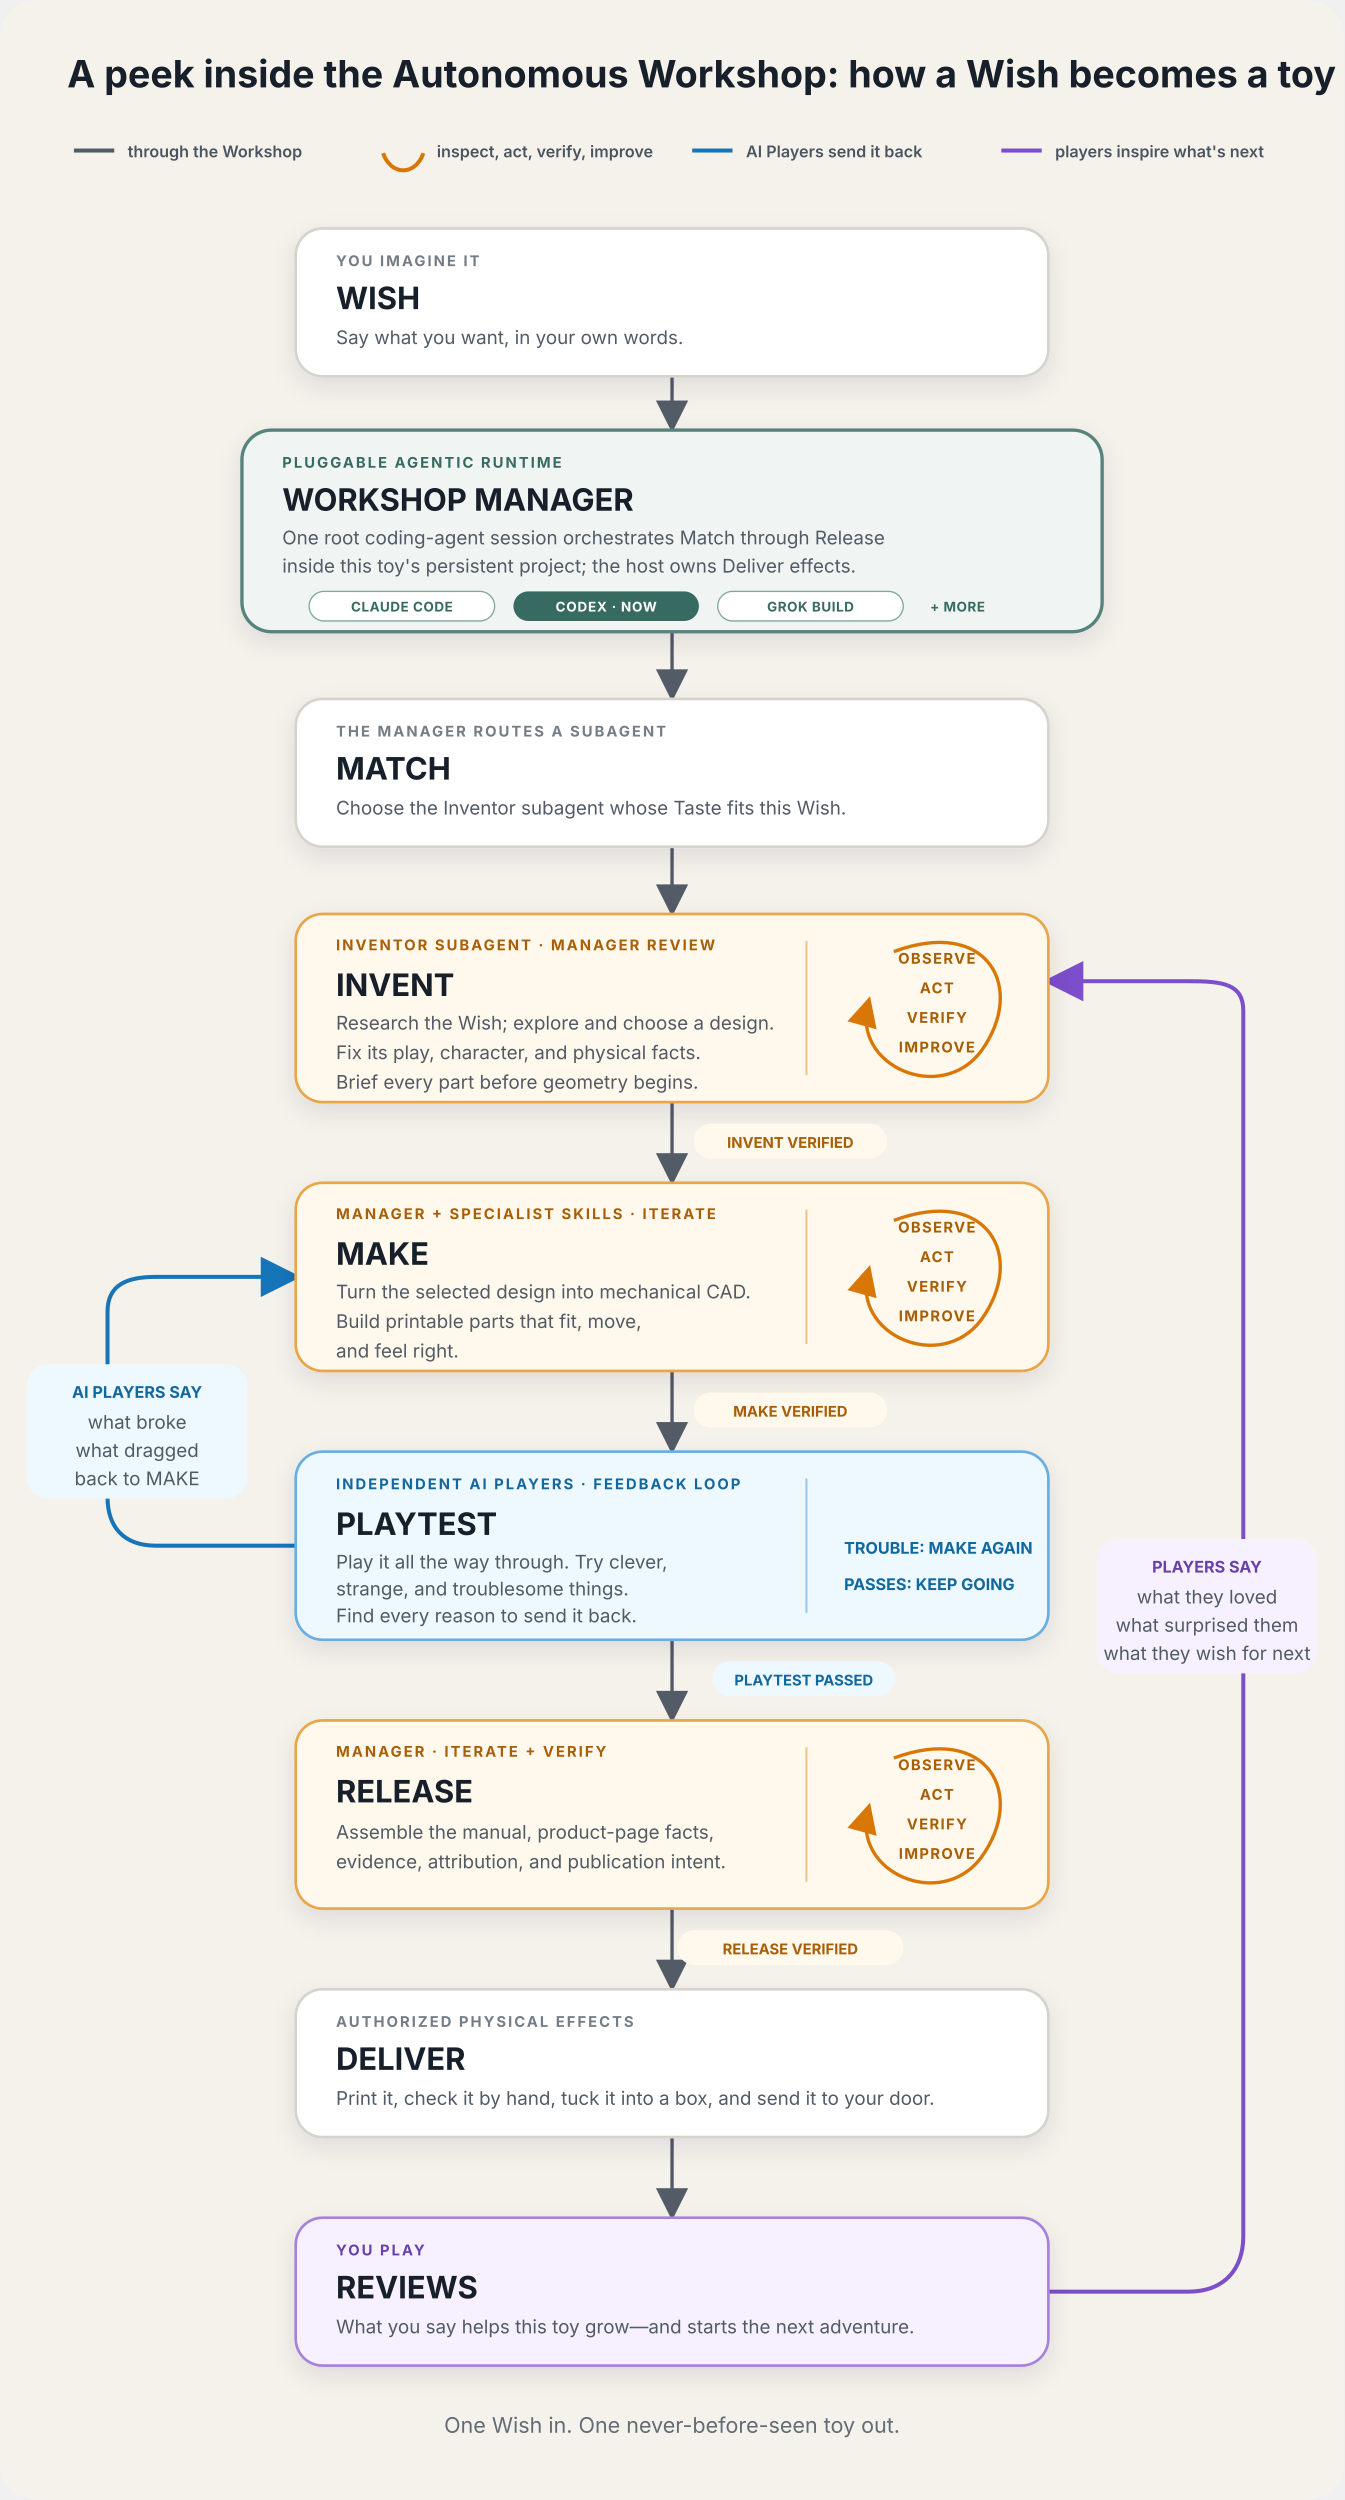
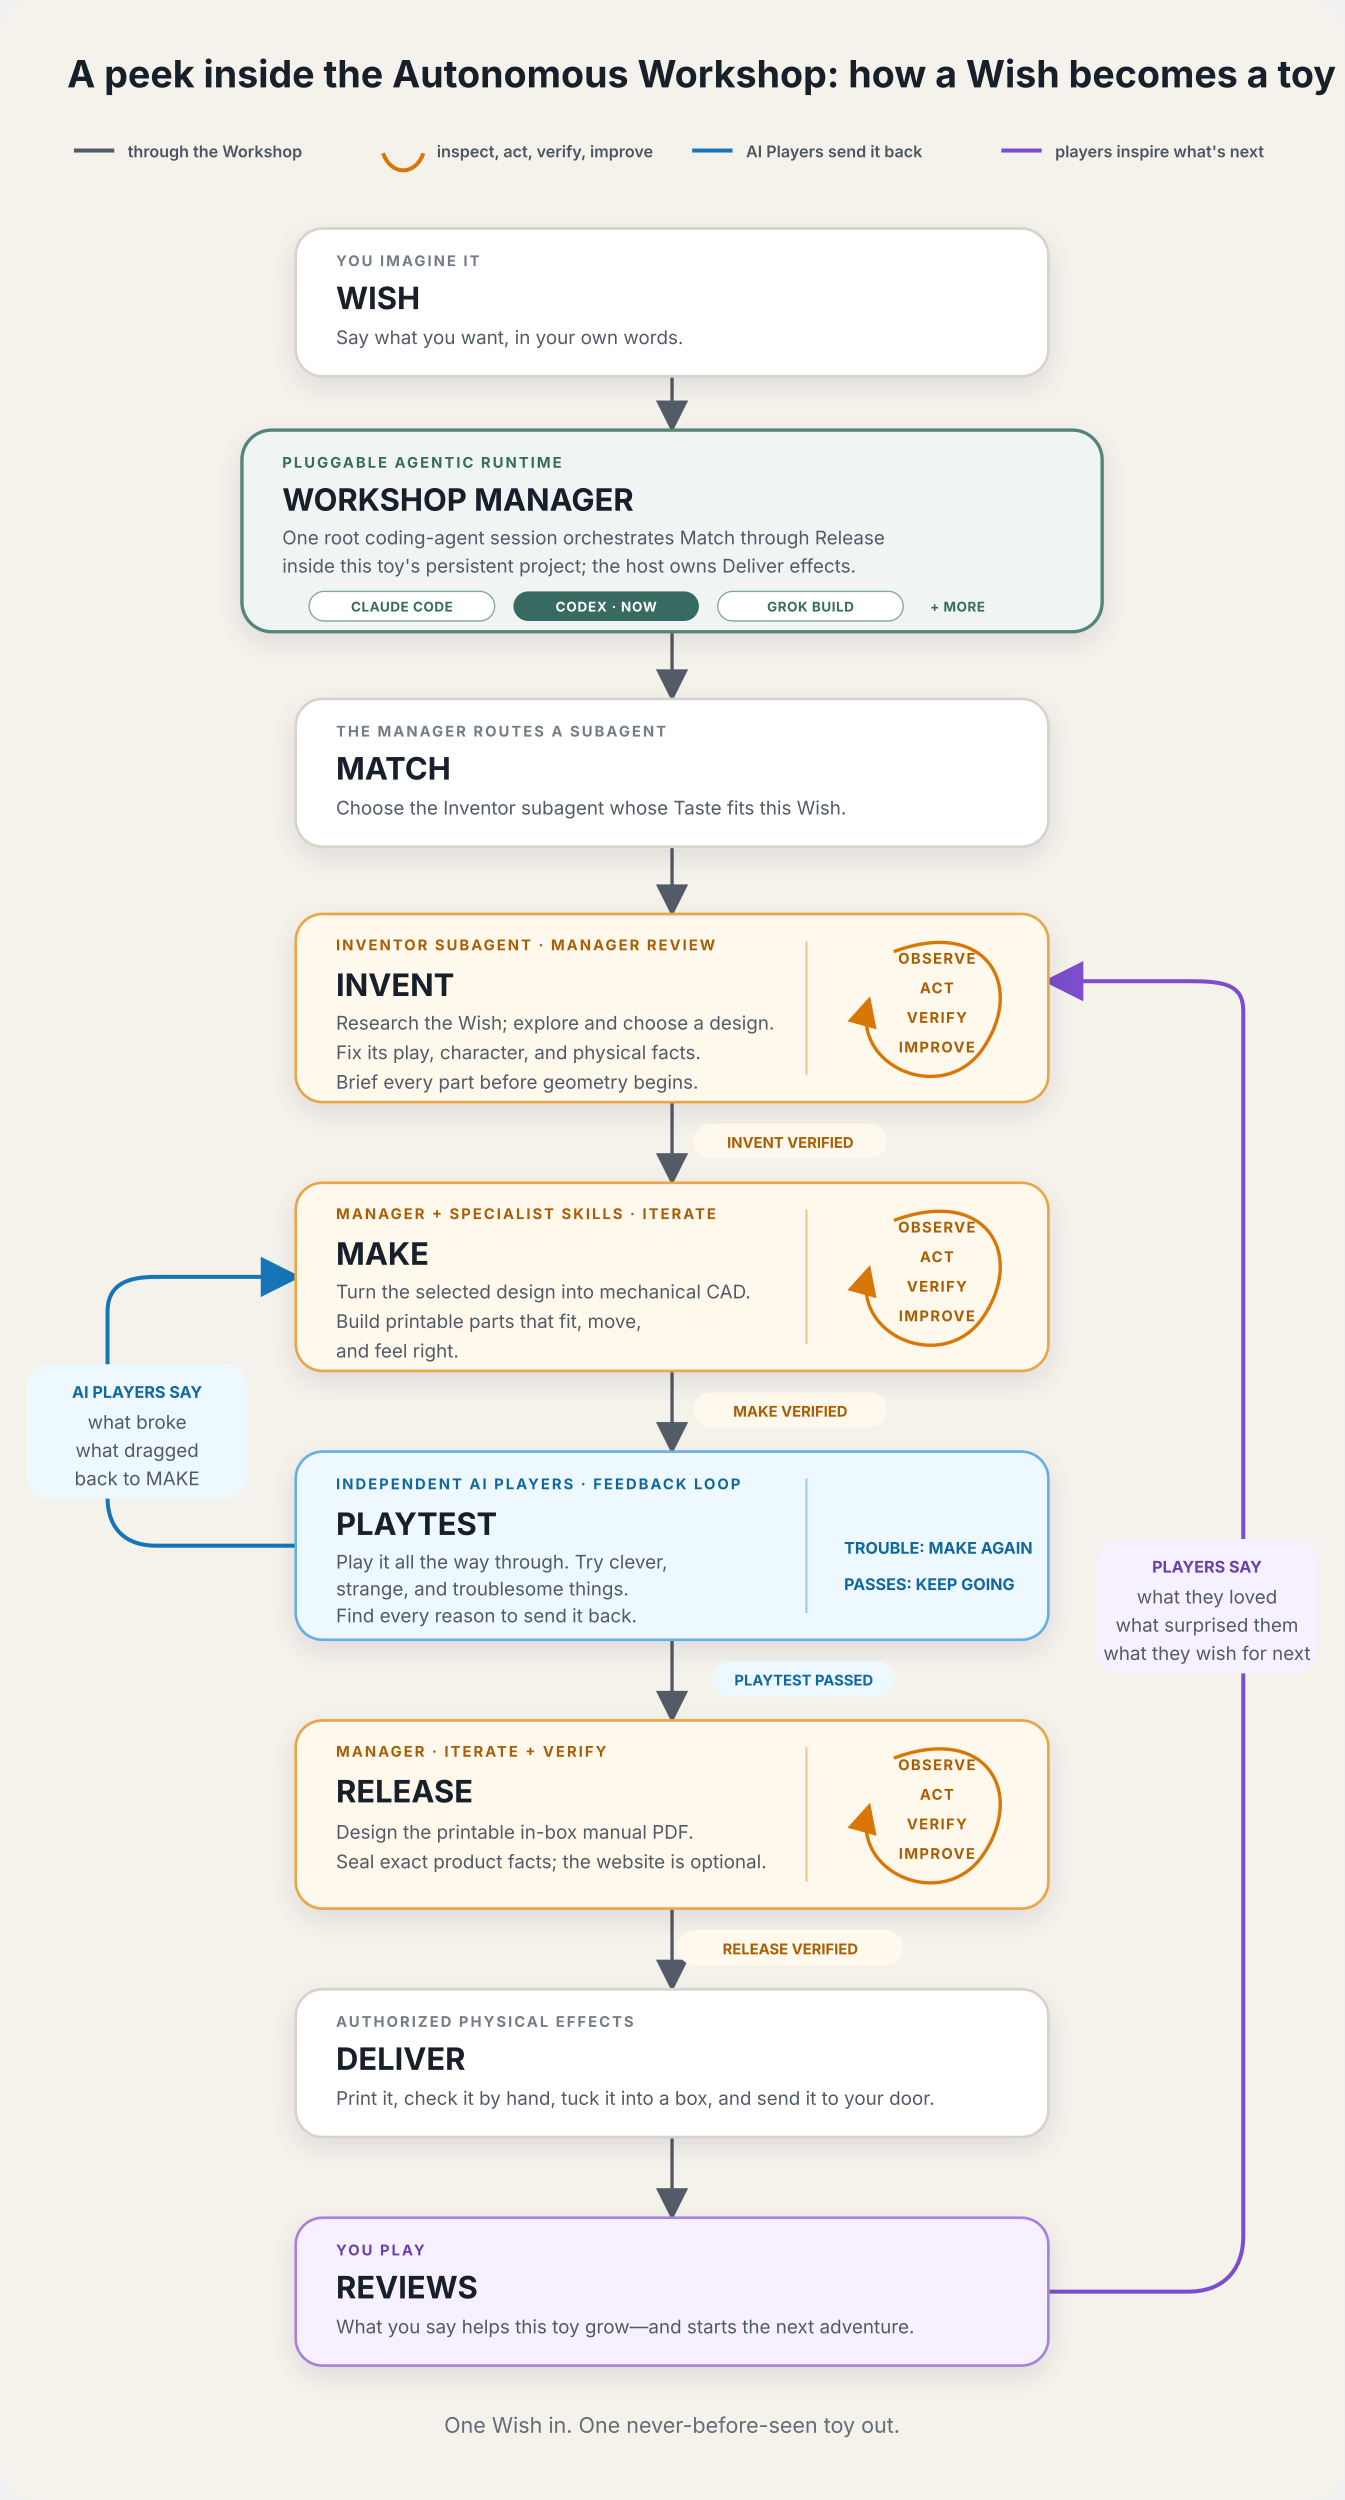
<svg xmlns="http://www.w3.org/2000/svg" viewBox="0 0 1000 1860" role="img" aria-labelledby="title description">
  <defs>
    <filter id="shadow" x="-20%" y="-20%" width="140%" height="160%">
      <feDropShadow dx="0" dy="7" stdDeviation="9" flood-color="#17202a" flood-opacity="0.10" />
    </filter>
    <marker id="arrow-main" viewBox="0 0 12 12" markerWidth="24" markerHeight="24" refX="11" refY="6" orient="auto" markerUnits="userSpaceOnUse" overflow="visible">
      <polygon points="0,0 12,6 0,12" fill="#525b66" />
    </marker>
    <marker id="arrow-micro" markerWidth="9" markerHeight="9" refX="7" refY="4.5" orient="auto" markerUnits="strokeWidth">
      <path d="M 0 0 L 9 4.5 L 0 9 z" fill="#d97706" />
    </marker>
    <marker id="arrow-ai" markerWidth="10" markerHeight="10" refX="8" refY="5" orient="auto" markerUnits="strokeWidth">
      <path d="M 0 0 L 10 5 L 0 10 z" fill="#1675b8" />
    </marker>
    <marker id="arrow-human" markerWidth="10" markerHeight="10" refX="8" refY="5" orient="auto" markerUnits="strokeWidth">
      <path d="M 0 0 L 10 5 L 0 10 z" fill="#7c4dcc" />
    </marker>
    <style>
      .title { font: 700 28px -apple-system, BlinkMacSystemFont, "Segoe UI", sans-serif; fill: #17202a; }
      .subtitle { font: 400 16px -apple-system, BlinkMacSystemFont, "Segoe UI", sans-serif; fill: #626b76; }
      .legend { font: 600 12px -apple-system, BlinkMacSystemFont, "Segoe UI", sans-serif; fill: #4b5560; }
      .node { fill: #ffffff; stroke: #d7d3cc; stroke-width: 2; }
      .node-manager { fill: #f0f5f4; stroke: #56847c; stroke-width: 2.5; }
      .node-internal { fill: #fff8ec; stroke: #e8a548; stroke-width: 2; }
      .node-ai { fill: #eef8ff; stroke: #67aee0; stroke-width: 2; }
      .node-human { fill: #f7f1ff; stroke: #a782dc; stroke-width: 2; }
      .eyebrow { font: 700 11px -apple-system, BlinkMacSystemFont, "Segoe UI", sans-serif; letter-spacing: 1.5px; fill: #747c85; }
      .eyebrow-manager { fill: #376b61; }
      .eyebrow-internal { fill: #a85e05; }
      .eyebrow-ai { fill: #11689f; }
      .eyebrow-human { fill: #6840aa; }
      .heading { font: 700 23px -apple-system, BlinkMacSystemFont, "Segoe UI", sans-serif; fill: #17202a; }
      .body { font: 400 14px -apple-system, BlinkMacSystemFont, "Segoe UI", sans-serif; fill: #515a65; }
      .pill-now { fill: #376b61; }
      .pill-future { fill: #ffffff; stroke: #82a79f; stroke-width: 1; }
      .pill-now-text { font: 700 10px -apple-system, BlinkMacSystemFont, "Segoe UI", sans-serif; letter-spacing: 0.6px; fill: #ffffff; }
      .pill-future-text { font: 700 10px -apple-system, BlinkMacSystemFont, "Segoe UI", sans-serif; letter-spacing: 0.4px; fill: #376b61; }
      .micro-copy { font: 700 11px -apple-system, BlinkMacSystemFont, "Segoe UI", sans-serif; letter-spacing: 1px; fill: #a85e05; }
      .gate { font: 700 11px -apple-system, BlinkMacSystemFont, "Segoe UI", sans-serif; fill: #a85e05; }
      .gate-ai { font: 700 11px -apple-system, BlinkMacSystemFont, "Segoe UI", sans-serif; fill: #11689f; }
      .edge-label-ai { font: 700 12px -apple-system, BlinkMacSystemFont, "Segoe UI", sans-serif; fill: #11689f; }
      .edge-label-human { font: 700 12px -apple-system, BlinkMacSystemFont, "Segoe UI", sans-serif; fill: #6840aa; }
      .flow { fill: none; stroke: #525b66; stroke-width: 2.5; marker-end: url(#arrow-main); }
      .micro { fill: none; stroke: #d97706; stroke-width: 2.5; marker-end: url(#arrow-micro); }
      .feedback-ai { fill: none; stroke: #1675b8; stroke-width: 3; marker-end: url(#arrow-ai); }
      .feedback-human { fill: none; stroke: #7c4dcc; stroke-width: 3; marker-end: url(#arrow-human); }
    </style>
  </defs>
  <rect width="1000" height="1860" rx="28" fill="#f5f2ec" />
  <text x="50" y="65" class="title">A peek inside the Autonomous Workshop: how a Wish becomes a toy</text>
  <g transform="translate(55 112)">
    <g>
      <line x1="0" y1="0" x2="30" y2="0" stroke="#525b66" stroke-width="3" />
      <text x="40" y="5" class="legend">through the Workshop</text>
    </g>
    <g transform="translate(230 0)">
      <path d="M 0 2 C 6 19, 24 19, 30 2" fill="none" stroke="#d97706" stroke-width="3" />
      <text x="40" y="5" class="legend">inspect, act, verify, improve</text>
    </g>
    <g transform="translate(460 0)">
      <line x1="0" y1="0" x2="30" y2="0" stroke="#1675b8" stroke-width="3" />
      <text x="40" y="5" class="legend">AI Players send it back</text>
    </g>
    <g transform="translate(690 0)">
      <line x1="0" y1="0" x2="30" y2="0" stroke="#7c4dcc" stroke-width="3" />
      <text x="40" y="5" class="legend">players inspire what's next</text>
    </g>
  </g>
  <path class="flow" d="M 500 280 V 320" />
  <path class="flow" d="M 500 470 V 520" />
  <path class="flow" d="M 500 630 V 680" />
  <path class="flow" d="M 500 820 V 880" />
  <path class="flow" d="M 500 1020 V 1080" />
  <path class="flow" d="M 500 1220 V 1280" />
  <path class="flow" d="M 500 1420 V 1480" />
  <path class="flow" d="M 500 1590 V 1650" />
  <path class="feedback-ai" d="M 220 1150 H 116 C 92 1150, 80 1136, 80 1114 V 976 C 80 956, 94 950, 116 950 H 218" />
  <path class="feedback-human" d="M 780 1705 H 884 C 912 1705, 925 1687, 925 1664 V 752 C 925 732, 910 730, 884 730 H 782" />
  <g>
    <rect x="20" y="1015" width="164" height="100" rx="16" fill="#eef8ff" />
    <text x="102" y="1040" text-anchor="middle" class="edge-label-ai">AI PLAYERS SAY</text>
    <text x="102" y="1063" text-anchor="middle" class="body">what broke</text>
    <text x="102" y="1084" text-anchor="middle" class="body">what dragged</text>
    <text x="102" y="1105" text-anchor="middle" class="body">back to MAKE</text>
  </g>
  <g>
    <rect x="816" y="1145" width="164" height="100" rx="16" fill="#f7f1ff" />
    <text x="898" y="1170" text-anchor="middle" class="edge-label-human">PLAYERS SAY</text>
    <text x="898" y="1193" text-anchor="middle" class="body">what they loved</text>
    <text x="898" y="1214" text-anchor="middle" class="body">what surprised them</text>
    <text x="898" y="1235" text-anchor="middle" class="body">what they wish for next</text>
  </g>
  <g filter="url(#shadow)">
    <rect class="node" x="220" y="170" width="560" height="110" rx="20" />
  </g>
  <text x="250" y="198" class="eyebrow">YOU IMAGINE IT</text>
  <text x="250" y="230" class="heading">WISH</text>
  <text x="250" y="256" class="body">Say what you want, in your own words.</text>
  <g filter="url(#shadow)">
    <rect class="node-manager" x="180" y="320" width="640" height="150" rx="22" />
  </g>
  <text x="210" y="348" class="eyebrow eyebrow-manager">PLUGGABLE AGENTIC RUNTIME</text>
  <text x="210" y="380" class="heading">WORKSHOP MANAGER</text>
  <text x="210" y="405" class="body">One root coding-agent session orchestrates Match through Release</text>
  <text x="210" y="426" class="body">inside this toy's persistent project; the host owns Deliver effects.</text>
  <rect x="230" y="440" width="138" height="22" rx="11" class="pill-future" />
  <text x="299" y="455" text-anchor="middle" class="pill-future-text">CLAUDE CODE</text>
  <rect x="382" y="440" width="138" height="22" rx="11" class="pill-now" />
  <text x="451" y="455" text-anchor="middle" class="pill-now-text">CODEX · NOW</text>
  <rect x="534" y="440" width="138" height="22" rx="11" class="pill-future" />
  <text x="603" y="455" text-anchor="middle" class="pill-future-text">GROK BUILD</text>
  <text x="692" y="455" class="pill-future-text">+ MORE</text>
  <g filter="url(#shadow)">
    <rect class="node" x="220" y="520" width="560" height="110" rx="20" />
  </g>
  <text x="250" y="548" class="eyebrow">THE MANAGER ROUTES A SUBAGENT</text>
  <text x="250" y="580" class="heading">MATCH</text>
  <text x="250" y="606" class="body">Choose the Inventor subagent whose Taste fits this Wish.</text>
  <g filter="url(#shadow)">
    <rect class="node-internal" x="220" y="680" width="560" height="140" rx="20" />
  </g>
  <line x1="600" y1="700" x2="600" y2="800" stroke="#edc58a" stroke-width="1.5" />
  <text x="250" y="707" class="eyebrow eyebrow-internal">INVENTOR SUBAGENT · MANAGER REVIEW</text>
  <text x="250" y="741" class="heading">INVENT</text>
  <text x="250" y="766" class="body">Research the Wish; explore and choose a design.</text>
  <text x="250" y="788" class="body">Fix its play, character, and physical facts.</text>
  <text x="250" y="810" class="body">Brief every part before geometry begins.</text>
  <path class="micro" d="M 665 708 C 735 682, 764 735, 730 782 C 700 822, 633 793, 646 746" />
  <text x="697" y="717" text-anchor="middle" class="micro-copy">OBSERVE</text>
  <text x="697" y="739" text-anchor="middle" class="micro-copy">ACT</text>
  <text x="697" y="761" text-anchor="middle" class="micro-copy">VERIFY</text>
  <text x="697" y="783" text-anchor="middle" class="micro-copy">IMPROVE</text>
  <rect x="516" y="836" width="144" height="26" rx="13" fill="#fff8ec" />
  <text x="588" y="854" text-anchor="middle" class="gate">INVENT VERIFIED</text>
  <g filter="url(#shadow)">
    <rect class="node-internal" x="220" y="880" width="560" height="140" rx="20" />
  </g>
  <line x1="600" y1="900" x2="600" y2="1000" stroke="#edc58a" stroke-width="1.5" />
  <text x="250" y="907" class="eyebrow eyebrow-internal">MANAGER + SPECIALIST SKILLS · ITERATE</text>
  <text x="250" y="941" class="heading">MAKE</text>
  <text x="250" y="966" class="body">Turn the selected design into mechanical CAD.</text>
  <text x="250" y="988" class="body">Build printable parts that fit, move,</text>
  <text x="250" y="1010" class="body">and feel right.</text>
  <path class="micro" d="M 665 908 C 735 882, 764 935, 730 982 C 700 1022, 633 993, 646 946" />
  <text x="697" y="917" text-anchor="middle" class="micro-copy">OBSERVE</text>
  <text x="697" y="939" text-anchor="middle" class="micro-copy">ACT</text>
  <text x="697" y="961" text-anchor="middle" class="micro-copy">VERIFY</text>
  <text x="697" y="983" text-anchor="middle" class="micro-copy">IMPROVE</text>
  <rect x="516" y="1036" width="144" height="26" rx="13" fill="#fff8ec" />
  <text x="588" y="1054" text-anchor="middle" class="gate">MAKE VERIFIED</text>
  <g filter="url(#shadow)">
    <rect class="node-ai" x="220" y="1080" width="560" height="140" rx="20" />
  </g>
  <line x1="600" y1="1100" x2="600" y2="1200" stroke="#9bc8e8" stroke-width="1.5" />
  <text x="250" y="1108" class="eyebrow eyebrow-ai">INDEPENDENT AI PLAYERS · FEEDBACK LOOP</text>
  <text x="250" y="1142" class="heading">PLAYTEST</text>
  <text x="250" y="1167" class="body">Play it all the way through. Try clever,</text>
  <text x="250" y="1187" class="body">strange, and troublesome things.</text>
  <text x="250" y="1207" class="body">Find every reason to send it back.</text>
  <text x="628" y="1156" class="edge-label-ai">TROUBLE: MAKE AGAIN</text>
  <text x="628" y="1183" class="edge-label-ai">PASSES: KEEP GOING</text>
  <rect x="530" y="1236" width="136" height="26" rx="13" fill="#eef8ff" />
  <text x="598" y="1254" text-anchor="middle" class="gate-ai">PLAYTEST PASSED</text>
  <g filter="url(#shadow)">
    <rect class="node-internal" x="220" y="1280" width="560" height="140" rx="20" />
  </g>
  <line x1="600" y1="1300" x2="600" y2="1400" stroke="#edc58a" stroke-width="1.5" />
  <text x="250" y="1307" class="eyebrow eyebrow-internal">MANAGER · ITERATE + VERIFY</text>
  <text x="250" y="1341" class="heading">RELEASE</text>
-   <text x="250" y="1368" class="body">Assemble the manual, product-page facts,</text>
-   <text x="250" y="1390" class="body">evidence, attribution, and publication intent.</text>
+   <text x="250" y="1368" class="body">Design the printable in-box manual PDF.</text>
+   <text x="250" y="1390" class="body">Seal exact product facts; the website is optional.</text>
  <path class="micro" d="M 665 1308 C 735 1282, 764 1335, 730 1382 C 700 1422, 633 1393, 646 1346" />
  <text x="697" y="1317" text-anchor="middle" class="micro-copy">OBSERVE</text>
  <text x="697" y="1339" text-anchor="middle" class="micro-copy">ACT</text>
  <text x="697" y="1361" text-anchor="middle" class="micro-copy">VERIFY</text>
  <text x="697" y="1383" text-anchor="middle" class="micro-copy">IMPROVE</text>
  <rect x="504" y="1436" width="168" height="26" rx="13" fill="#fff8ec" />
  <text x="588" y="1454" text-anchor="middle" class="gate">RELEASE VERIFIED</text>
  <g filter="url(#shadow)">
    <rect class="node" x="220" y="1480" width="560" height="110" rx="20" />
  </g>
  <text x="250" y="1508" class="eyebrow">AUTHORIZED PHYSICAL EFFECTS</text>
  <text x="250" y="1540" class="heading">DELIVER</text>
  <text x="250" y="1566" class="body">Print it, check it by hand, tuck it into a box, and send it to your door.</text>
  <g filter="url(#shadow)">
    <rect class="node-human" x="220" y="1650" width="560" height="110" rx="20" />
  </g>
  <text x="250" y="1678" class="eyebrow eyebrow-human">YOU PLAY</text>
  <text x="250" y="1710" class="heading">REVIEWS</text>
  <text x="250" y="1736" class="body">What you say helps this toy grow—and starts the next adventure.</text>
  <text x="500" y="1810" text-anchor="middle" class="subtitle">One Wish in. One never-before-seen toy out.</text>
</svg>
